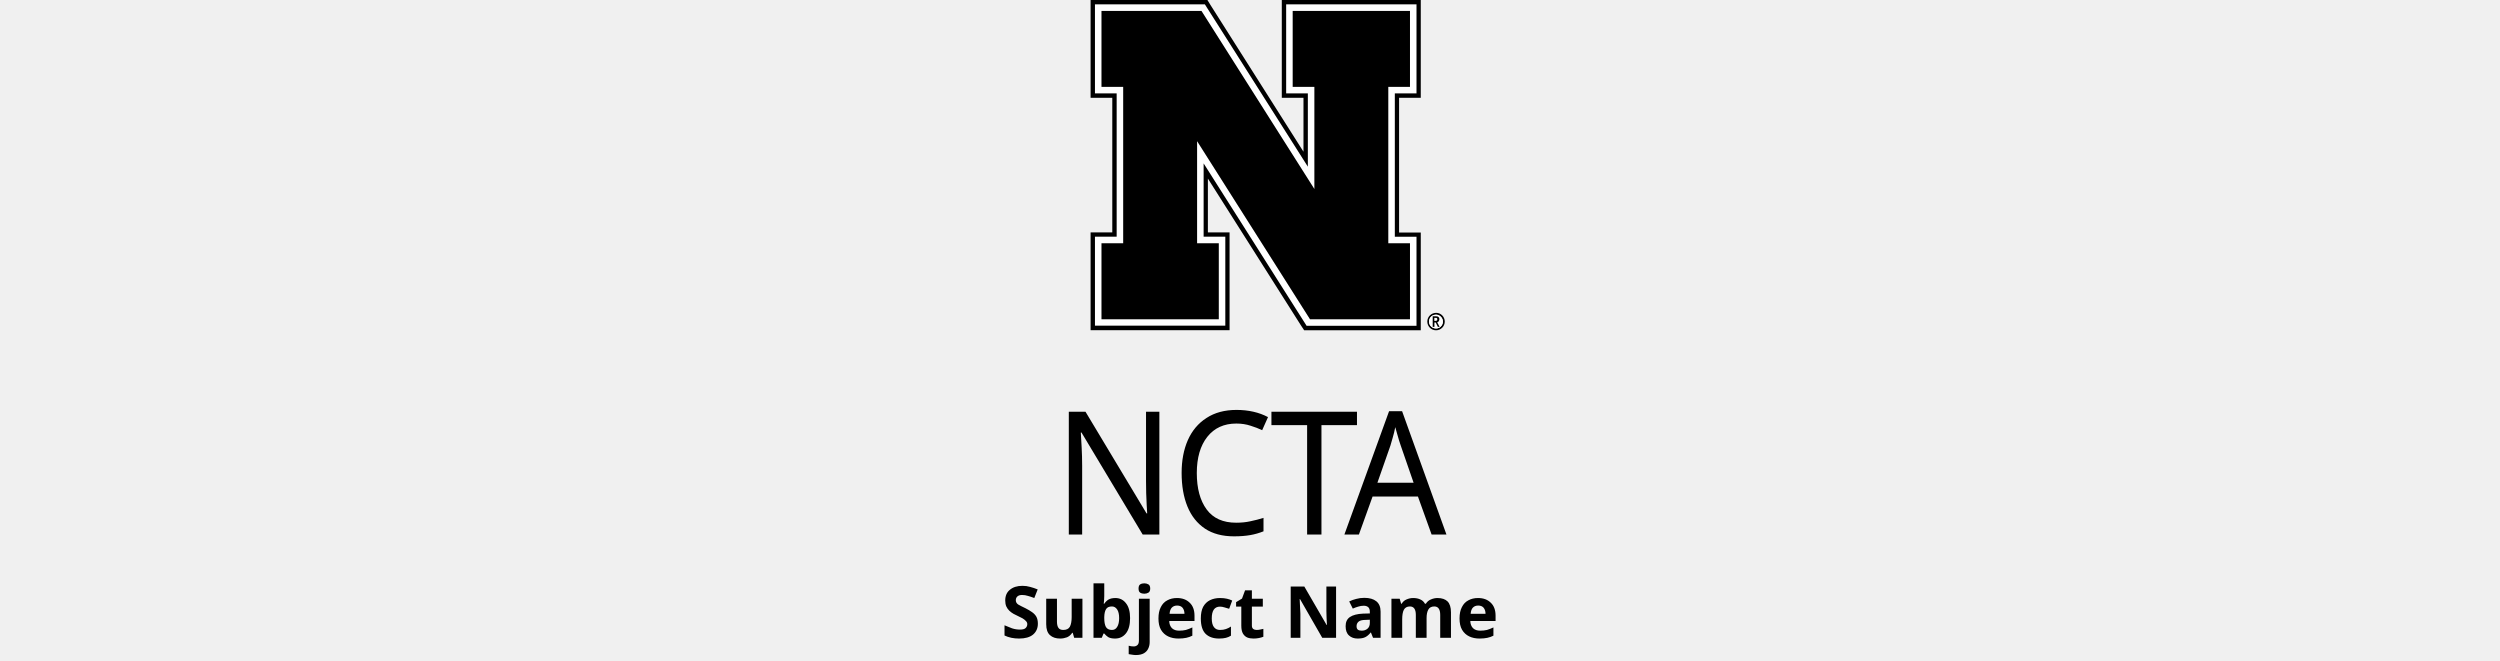
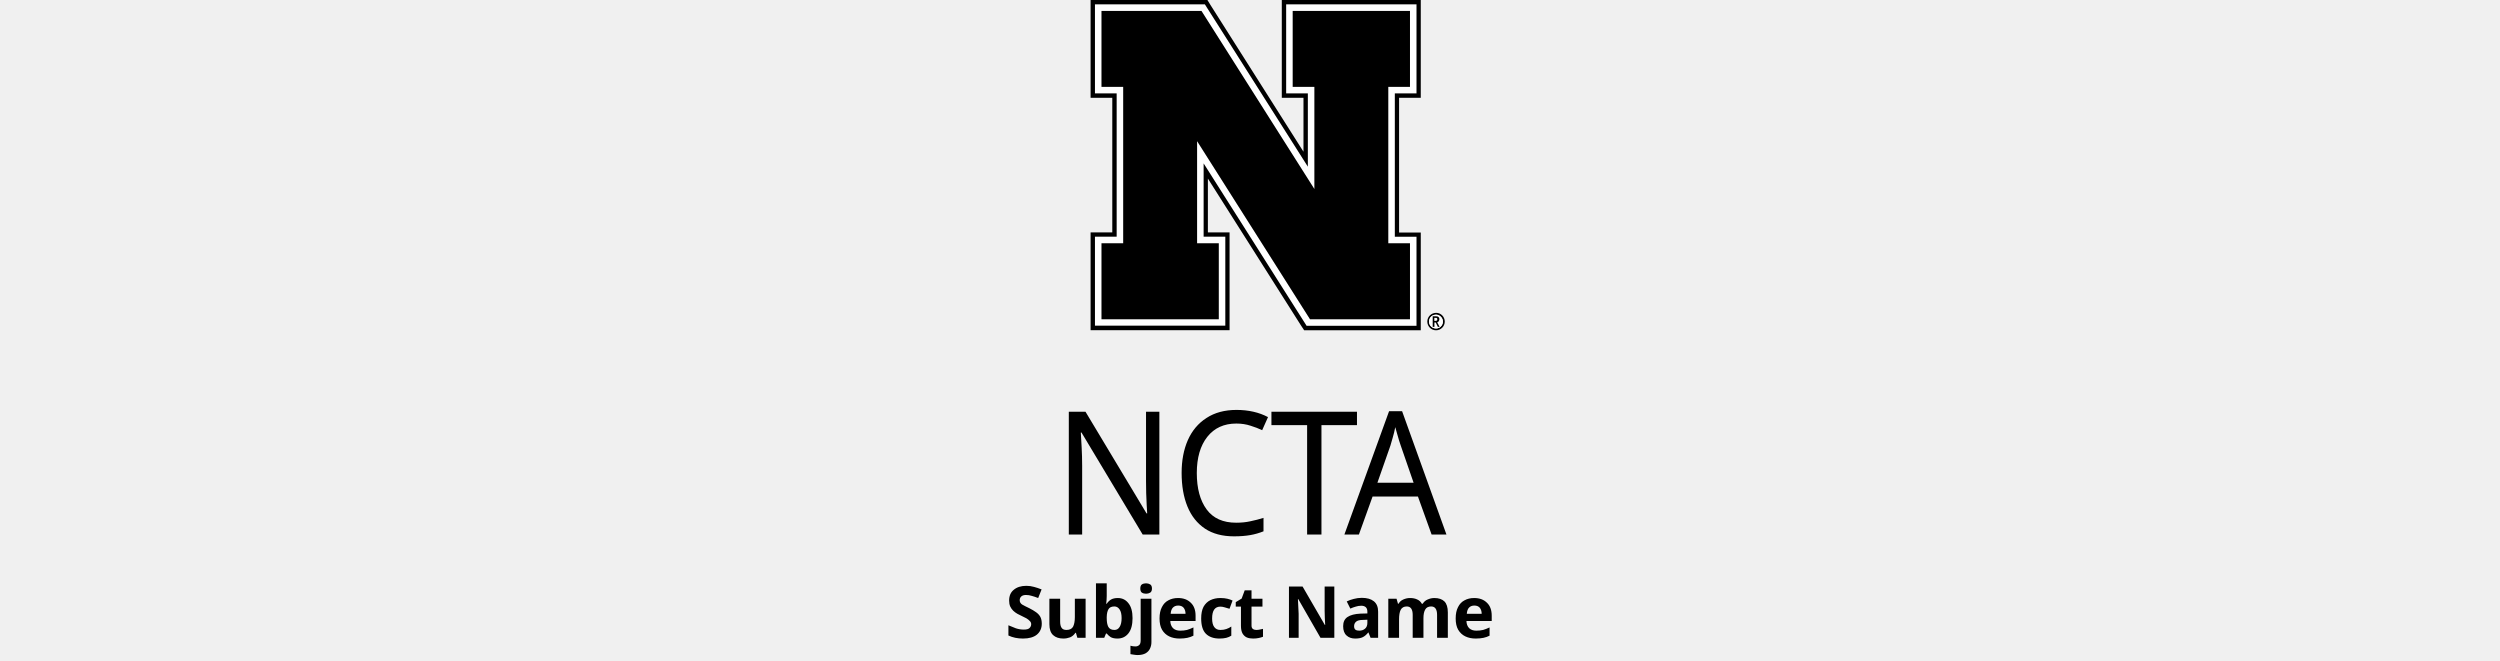
<svg xmlns="http://www.w3.org/2000/svg" data-name="v_ncta" viewBox="0 0 217.84 57.54">
  <g>
    <path class="n_main_color" d="M125.13,28.62c-.34,0-.61-.26-.61-.6s.27-.6,.61-.6c.32,0,.6,.28,.6,.6s-.27,.6-.6,.6m.02-1.36c-.44,0-.78,.34-.78,.76s.34,.76,.76,.76,.76-.34,.76-.76-.34-.76-.74-.76" fill="#000" />
    <path class="n_secondary_color" d="M125.13,28.62c-.34,0-.61-.26-.61-.6s.27-.6,.61-.6c.32,0,.6,.28,.6,.6,0,.34-.27,.6-.6,.6" fill="#fff" />
    <g>
      <path class="n_secondary_color" d="M106.2,21.2v6.62h-10.22v-6.62h1.89V7.57h-1.89V.95h8.71l9.84,15.52V7.57h-1.89V.95h10.22V7.57h-1.89v13.63h1.89v6.62h-8.71l-9.84-15.52v8.9h1.89ZM122.86,.38h-10.79v7.76h1.89v6.38L105.16,.64l-.15-.27h-9.6v7.76h1.89v12.49h-1.89v7.76h11.36v-7.76h-1.89v-6.38l8.8,13.88,.17,.27h9.58v-7.76h-1.89V8.14h1.89V.38h-.57Z" fill="#fff" />
      <polygon class="n_main_color" points="114.53 16.47 104.69 .95 95.98 .95 95.98 7.57 97.87 7.57 97.87 21.2 95.98 21.2 95.98 27.82 106.2 27.82 106.2 21.2 104.31 21.2 104.31 12.3 114.15 27.82 122.86 27.82 122.86 21.2 120.97 21.2 120.97 7.57 122.86 7.57 122.86 .95 112.64 .95 112.64 7.57 114.53 7.57 114.53 16.47" fill="#000" />
      <path class="n_main_color" d="M123.43,.95v7.19h-1.89v12.49h1.89v7.76h-9.58l-.17-.27-8.8-13.88v6.38h1.89v7.76h-11.36v-7.76h1.89V8.14h-1.89V.38h9.58l.17,.27,8.8,13.87v-6.38h-1.89V.38h11.36V.95Zm-.57-.95h-11.17V8.52h1.89v4.7L105.48,.44l-.27-.44h-10.18V8.52h1.89v11.73h-1.89v8.52h12.11v-8.52h-1.89v-4.69l8.1,12.78,.29,.44h10.16v-8.52h-1.89V8.52h1.89V0h-.94Zm2.2,27.96h.07c.07-.02,.11-.05,.11-.15,0-.06-.02-.09-.07-.11h-.19v.26h.08Zm-.23-.4h.27c.11,0,.15,0,.21,.04,.07,.04,.11,.11,.11,.21,0,.08-.02,.13-.06,.19-.02,.04-.05,.04-.11,.08h-.02l.21,.4h-.15l-.19-.38h-.11v.38h-.15v-.91Z" fill="#000" />
    </g>
  </g>
  <text style="text-align: center;" text-anchor="middle" transform="translate(108.92,0) scale(.93 1)" class="text_main_color" fill="#000" font-family="Oswald-Medium, Oswald" font-size="15" letter-spacing="-.02em">
    <tspan x="0" y="46.58">NCTA</tspan>
  </text>
-   <text style="text-align: center;" text-anchor="middle" transform="translate(108.92,0)" class="text_secondary_color" fill="#000" font-family="SourceSerif4-SemiboldIt, 'Source Serif 4'" font-size="6.25" font-weight="700" letter-spacing="0em">
+   <text style="text-align: center;" text-anchor="middle" transform="translate(108.92,0)" class="text_secondary_color" fill="#000" font-family="SourceSerif4-SemiboldIt, 'Source Serif 4'" font-size="6.25" font-weight="700" letter-spacing="-0.01em">
    <tspan class="subject_first_line" x="0" y="55.58">Subject Name</tspan>
  </text>
</svg>
